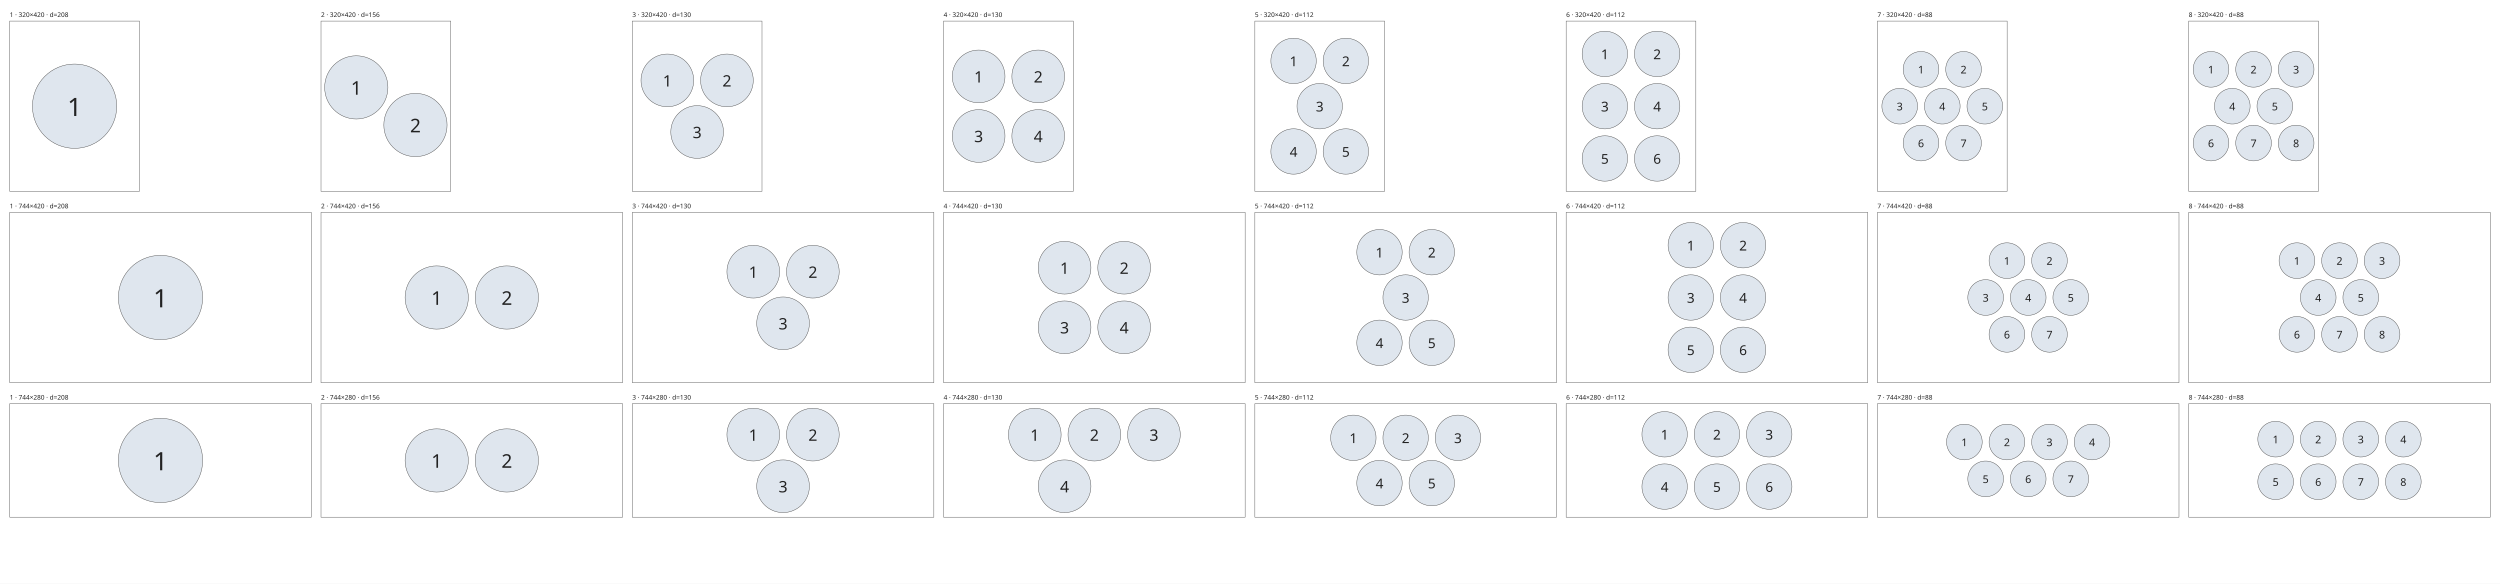
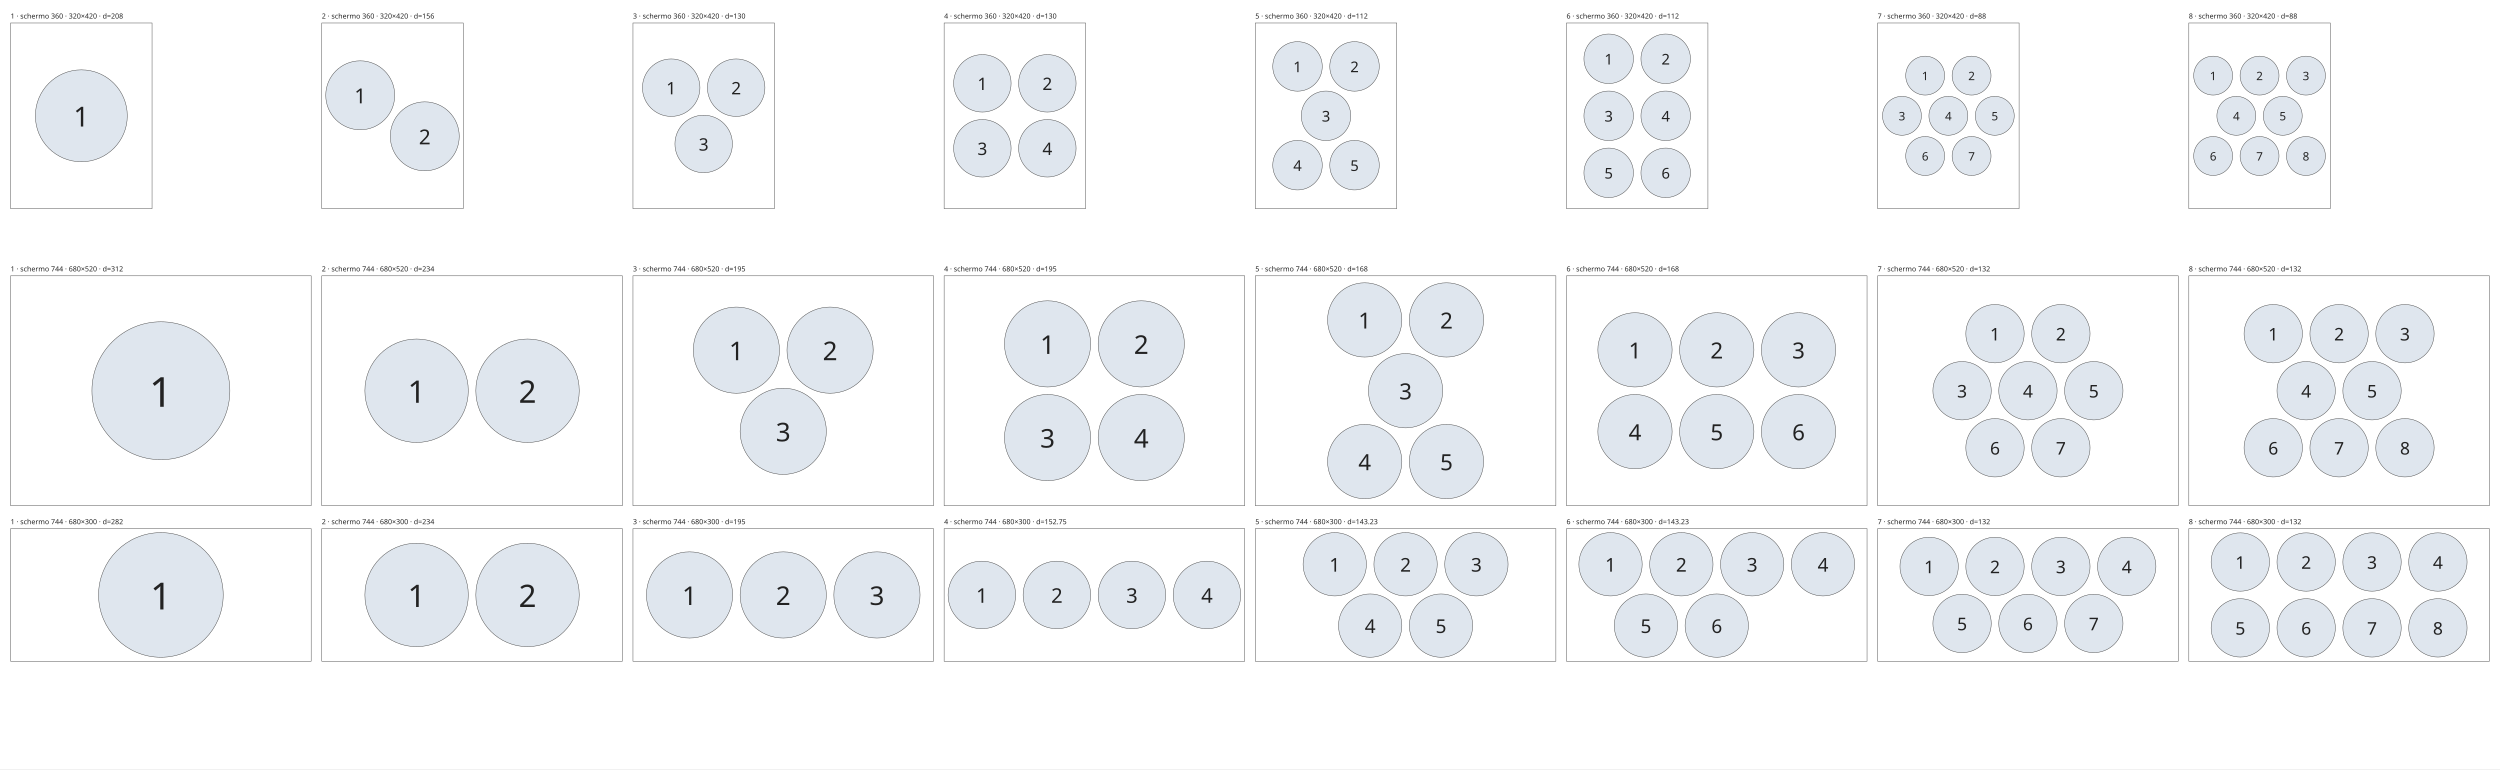
- <svg xmlns="http://www.w3.org/2000/svg" viewBox="0 0 6168 1440" font-family="sans-serif">
+ <svg xmlns="http://www.w3.org/2000/svg" viewBox="0 0 5656 1740" font-family="sans-serif">
  <rect width="100%" height="100%" fill="#ffffff" />
-   <text x="24" y="42" font-size="16" fill="#222222">1 · 320×420 · d=208</text>
+   <text x="24" y="42" font-size="16" fill="#222222">1 · schermo 360 · 320×420 · d=208</text>
  <rect x="24" y="52" width="320" height="420" fill="none" stroke="#444444" stroke-width="1" />
  <circle cx="184" cy="262" r="104" fill="#dfe6ee" stroke="#444444" stroke-width="1" />
  <text x="184" y="262" font-size="62.4" text-anchor="middle" dominant-baseline="central" fill="#222222">1</text>
-   <text x="792" y="42" font-size="16" fill="#222222">2 · 320×420 · d=156</text>
-   <rect x="792" y="52" width="320" height="420" fill="none" stroke="#444444" stroke-width="1" />
-   <circle cx="879" cy="215.6" r="78" fill="#dfe6ee" stroke="#444444" stroke-width="1" />
-   <text x="879" y="215.6" font-size="46.8" text-anchor="middle" dominant-baseline="central" fill="#222222">1</text>
-   <circle cx="1025" cy="308.4" r="78" fill="#dfe6ee" stroke="#444444" stroke-width="1" />
-   <text x="1025" y="308.4" font-size="46.8" text-anchor="middle" dominant-baseline="central" fill="#222222">2</text>
-   <text x="1560" y="42" font-size="16" fill="#222222">3 · 320×420 · d=130</text>
-   <rect x="1560" y="52" width="320" height="420" fill="none" stroke="#444444" stroke-width="1" />
-   <circle cx="1646.5" cy="198.35" r="65" fill="#dfe6ee" stroke="#444444" stroke-width="1" />
-   <text x="1646.5" y="198.35" font-size="39" text-anchor="middle" dominant-baseline="central" fill="#222222">1</text>
-   <circle cx="1793.5" cy="198.35" r="65" fill="#dfe6ee" stroke="#444444" stroke-width="1" />
-   <text x="1793.5" y="198.35" font-size="39" text-anchor="middle" dominant-baseline="central" fill="#222222">2</text>
-   <circle cx="1720" cy="325.65" r="65" fill="#dfe6ee" stroke="#444444" stroke-width="1" />
-   <text x="1720" y="325.65" font-size="39" text-anchor="middle" dominant-baseline="central" fill="#222222">3</text>
-   <text x="2328" y="42" font-size="16" fill="#222222">4 · 320×420 · d=130</text>
-   <rect x="2328" y="52" width="320" height="420" fill="none" stroke="#444444" stroke-width="1" />
-   <circle cx="2414.5" cy="188.5" r="65" fill="#dfe6ee" stroke="#444444" stroke-width="1" />
-   <text x="2414.5" y="188.5" font-size="39" text-anchor="middle" dominant-baseline="central" fill="#222222">1</text>
-   <circle cx="2561.5" cy="188.5" r="65" fill="#dfe6ee" stroke="#444444" stroke-width="1" />
-   <text x="2561.5" y="188.5" font-size="39" text-anchor="middle" dominant-baseline="central" fill="#222222">2</text>
-   <circle cx="2414.5" cy="335.5" r="65" fill="#dfe6ee" stroke="#444444" stroke-width="1" />
-   <text x="2414.5" y="335.5" font-size="39" text-anchor="middle" dominant-baseline="central" fill="#222222">3</text>
-   <circle cx="2561.5" cy="335.5" r="65" fill="#dfe6ee" stroke="#444444" stroke-width="1" />
-   <text x="2561.5" y="335.5" font-size="39" text-anchor="middle" dominant-baseline="central" fill="#222222">4</text>
-   <text x="3096" y="42" font-size="16" fill="#222222">5 · 320×420 · d=112</text>
-   <rect x="3096" y="52" width="320" height="420" fill="none" stroke="#444444" stroke-width="1" />
-   <circle cx="3191.5" cy="150.28" r="56" fill="#dfe6ee" stroke="#444444" stroke-width="1" />
-   <text x="3191.5" y="150.28" font-size="33.6" text-anchor="middle" dominant-baseline="central" fill="#222222">1</text>
-   <circle cx="3320.5" cy="150.28" r="56" fill="#dfe6ee" stroke="#444444" stroke-width="1" />
-   <text x="3320.5" y="150.28" font-size="33.6" text-anchor="middle" dominant-baseline="central" fill="#222222">2</text>
-   <circle cx="3256" cy="262" r="56" fill="#dfe6ee" stroke="#444444" stroke-width="1" />
-   <text x="3256" y="262" font-size="33.6" text-anchor="middle" dominant-baseline="central" fill="#222222">3</text>
-   <circle cx="3191.5" cy="373.72" r="56" fill="#dfe6ee" stroke="#444444" stroke-width="1" />
-   <text x="3191.5" y="373.72" font-size="33.6" text-anchor="middle" dominant-baseline="central" fill="#222222">4</text>
-   <circle cx="3320.5" cy="373.72" r="56" fill="#dfe6ee" stroke="#444444" stroke-width="1" />
-   <text x="3320.5" y="373.72" font-size="33.6" text-anchor="middle" dominant-baseline="central" fill="#222222">5</text>
-   <text x="3864" y="42" font-size="16" fill="#222222">6 · 320×420 · d=112</text>
-   <rect x="3864" y="52" width="320" height="420" fill="none" stroke="#444444" stroke-width="1" />
-   <circle cx="3959.5" cy="133" r="56" fill="#dfe6ee" stroke="#444444" stroke-width="1" />
-   <text x="3959.5" y="133" font-size="33.6" text-anchor="middle" dominant-baseline="central" fill="#222222">1</text>
-   <circle cx="4088.5" cy="133" r="56" fill="#dfe6ee" stroke="#444444" stroke-width="1" />
-   <text x="4088.5" y="133" font-size="33.6" text-anchor="middle" dominant-baseline="central" fill="#222222">2</text>
-   <circle cx="3959.5" cy="262" r="56" fill="#dfe6ee" stroke="#444444" stroke-width="1" />
-   <text x="3959.5" y="262" font-size="33.6" text-anchor="middle" dominant-baseline="central" fill="#222222">3</text>
-   <circle cx="4088.5" cy="262" r="56" fill="#dfe6ee" stroke="#444444" stroke-width="1" />
-   <text x="4088.5" y="262" font-size="33.6" text-anchor="middle" dominant-baseline="central" fill="#222222">4</text>
-   <circle cx="3959.5" cy="391" r="56" fill="#dfe6ee" stroke="#444444" stroke-width="1" />
-   <text x="3959.5" y="391" font-size="33.6" text-anchor="middle" dominant-baseline="central" fill="#222222">5</text>
-   <circle cx="4088.5" cy="391" r="56" fill="#dfe6ee" stroke="#444444" stroke-width="1" />
-   <text x="4088.5" y="391" font-size="33.6" text-anchor="middle" dominant-baseline="central" fill="#222222">6</text>
-   <text x="4632" y="42" font-size="16" fill="#222222">7 · 320×420 · d=88</text>
-   <rect x="4632" y="52" width="320" height="420" fill="none" stroke="#444444" stroke-width="1" />
-   <circle cx="4739.5" cy="171.07" r="44" fill="#dfe6ee" stroke="#444444" stroke-width="1" />
-   <text x="4739.5" y="171.07" font-size="26.4" text-anchor="middle" dominant-baseline="central" fill="#222222">1</text>
-   <circle cx="4844.5" cy="171.07" r="44" fill="#dfe6ee" stroke="#444444" stroke-width="1" />
-   <text x="4844.5" y="171.07" font-size="26.4" text-anchor="middle" dominant-baseline="central" fill="#222222">2</text>
-   <circle cx="4687" cy="262" r="44" fill="#dfe6ee" stroke="#444444" stroke-width="1" />
-   <text x="4687" y="262" font-size="26.4" text-anchor="middle" dominant-baseline="central" fill="#222222">3</text>
-   <circle cx="4792" cy="262" r="44" fill="#dfe6ee" stroke="#444444" stroke-width="1" />
-   <text x="4792" y="262" font-size="26.4" text-anchor="middle" dominant-baseline="central" fill="#222222">4</text>
-   <circle cx="4897" cy="262" r="44" fill="#dfe6ee" stroke="#444444" stroke-width="1" />
-   <text x="4897" y="262" font-size="26.4" text-anchor="middle" dominant-baseline="central" fill="#222222">5</text>
-   <circle cx="4739.5" cy="352.93" r="44" fill="#dfe6ee" stroke="#444444" stroke-width="1" />
-   <text x="4739.5" y="352.93" font-size="26.4" text-anchor="middle" dominant-baseline="central" fill="#222222">6</text>
-   <circle cx="4844.5" cy="352.93" r="44" fill="#dfe6ee" stroke="#444444" stroke-width="1" />
-   <text x="4844.5" y="352.93" font-size="26.4" text-anchor="middle" dominant-baseline="central" fill="#222222">7</text>
-   <text x="5400" y="42" font-size="16" fill="#222222">8 · 320×420 · d=88</text>
-   <rect x="5400" y="52" width="320" height="420" fill="none" stroke="#444444" stroke-width="1" />
-   <circle cx="5455" cy="171.07" r="44" fill="#dfe6ee" stroke="#444444" stroke-width="1" />
-   <text x="5455" y="171.07" font-size="26.4" text-anchor="middle" dominant-baseline="central" fill="#222222">1</text>
-   <circle cx="5560" cy="171.07" r="44" fill="#dfe6ee" stroke="#444444" stroke-width="1" />
-   <text x="5560" y="171.07" font-size="26.4" text-anchor="middle" dominant-baseline="central" fill="#222222">2</text>
-   <circle cx="5665" cy="171.07" r="44" fill="#dfe6ee" stroke="#444444" stroke-width="1" />
-   <text x="5665" y="171.07" font-size="26.4" text-anchor="middle" dominant-baseline="central" fill="#222222">3</text>
-   <circle cx="5507.5" cy="262" r="44" fill="#dfe6ee" stroke="#444444" stroke-width="1" />
-   <text x="5507.5" y="262" font-size="26.4" text-anchor="middle" dominant-baseline="central" fill="#222222">4</text>
-   <circle cx="5612.5" cy="262" r="44" fill="#dfe6ee" stroke="#444444" stroke-width="1" />
-   <text x="5612.5" y="262" font-size="26.4" text-anchor="middle" dominant-baseline="central" fill="#222222">5</text>
-   <circle cx="5455" cy="352.93" r="44" fill="#dfe6ee" stroke="#444444" stroke-width="1" />
-   <text x="5455" y="352.93" font-size="26.4" text-anchor="middle" dominant-baseline="central" fill="#222222">6</text>
-   <circle cx="5560" cy="352.93" r="44" fill="#dfe6ee" stroke="#444444" stroke-width="1" />
-   <text x="5560" y="352.93" font-size="26.4" text-anchor="middle" dominant-baseline="central" fill="#222222">7</text>
-   <circle cx="5665" cy="352.93" r="44" fill="#dfe6ee" stroke="#444444" stroke-width="1" />
-   <text x="5665" y="352.93" font-size="26.4" text-anchor="middle" dominant-baseline="central" fill="#222222">8</text>
-   <text x="24" y="514" font-size="16" fill="#222222">1 · 744×420 · d=208</text>
-   <rect x="24" y="524" width="744" height="420" fill="none" stroke="#444444" stroke-width="1" />
-   <circle cx="396" cy="734" r="104" fill="#dfe6ee" stroke="#444444" stroke-width="1" />
-   <text x="396" y="734" font-size="62.4" text-anchor="middle" dominant-baseline="central" fill="#222222">1</text>
-   <text x="792" y="514" font-size="16" fill="#222222">2 · 744×420 · d=156</text>
-   <rect x="792" y="524" width="744" height="420" fill="none" stroke="#444444" stroke-width="1" />
-   <circle cx="1077.5" cy="734" r="78" fill="#dfe6ee" stroke="#444444" stroke-width="1" />
-   <text x="1077.5" y="734" font-size="46.8" text-anchor="middle" dominant-baseline="central" fill="#222222">1</text>
-   <circle cx="1250.5" cy="734" r="78" fill="#dfe6ee" stroke="#444444" stroke-width="1" />
-   <text x="1250.5" y="734" font-size="46.8" text-anchor="middle" dominant-baseline="central" fill="#222222">2</text>
-   <text x="1560" y="514" font-size="16" fill="#222222">3 · 744×420 · d=130</text>
-   <rect x="1560" y="524" width="744" height="420" fill="none" stroke="#444444" stroke-width="1" />
-   <circle cx="1858.5" cy="670.35" r="65" fill="#dfe6ee" stroke="#444444" stroke-width="1" />
-   <text x="1858.5" y="670.35" font-size="39" text-anchor="middle" dominant-baseline="central" fill="#222222">1</text>
-   <circle cx="2005.5" cy="670.35" r="65" fill="#dfe6ee" stroke="#444444" stroke-width="1" />
-   <text x="2005.5" y="670.35" font-size="39" text-anchor="middle" dominant-baseline="central" fill="#222222">2</text>
-   <circle cx="1932" cy="797.65" r="65" fill="#dfe6ee" stroke="#444444" stroke-width="1" />
-   <text x="1932" y="797.65" font-size="39" text-anchor="middle" dominant-baseline="central" fill="#222222">3</text>
-   <text x="2328" y="514" font-size="16" fill="#222222">4 · 744×420 · d=130</text>
-   <rect x="2328" y="524" width="744" height="420" fill="none" stroke="#444444" stroke-width="1" />
-   <circle cx="2626.5" cy="660.5" r="65" fill="#dfe6ee" stroke="#444444" stroke-width="1" />
-   <text x="2626.5" y="660.5" font-size="39" text-anchor="middle" dominant-baseline="central" fill="#222222">1</text>
-   <circle cx="2773.5" cy="660.5" r="65" fill="#dfe6ee" stroke="#444444" stroke-width="1" />
-   <text x="2773.5" y="660.5" font-size="39" text-anchor="middle" dominant-baseline="central" fill="#222222">2</text>
-   <circle cx="2626.5" cy="807.5" r="65" fill="#dfe6ee" stroke="#444444" stroke-width="1" />
-   <text x="2626.5" y="807.5" font-size="39" text-anchor="middle" dominant-baseline="central" fill="#222222">3</text>
-   <circle cx="2773.5" cy="807.5" r="65" fill="#dfe6ee" stroke="#444444" stroke-width="1" />
-   <text x="2773.5" y="807.5" font-size="39" text-anchor="middle" dominant-baseline="central" fill="#222222">4</text>
-   <text x="3096" y="514" font-size="16" fill="#222222">5 · 744×420 · d=112</text>
-   <rect x="3096" y="524" width="744" height="420" fill="none" stroke="#444444" stroke-width="1" />
-   <circle cx="3403.5" cy="622.28" r="56" fill="#dfe6ee" stroke="#444444" stroke-width="1" />
-   <text x="3403.5" y="622.28" font-size="33.6" text-anchor="middle" dominant-baseline="central" fill="#222222">1</text>
-   <circle cx="3532.5" cy="622.28" r="56" fill="#dfe6ee" stroke="#444444" stroke-width="1" />
-   <text x="3532.5" y="622.28" font-size="33.6" text-anchor="middle" dominant-baseline="central" fill="#222222">2</text>
-   <circle cx="3468" cy="734" r="56" fill="#dfe6ee" stroke="#444444" stroke-width="1" />
-   <text x="3468" y="734" font-size="33.6" text-anchor="middle" dominant-baseline="central" fill="#222222">3</text>
-   <circle cx="3403.5" cy="845.72" r="56" fill="#dfe6ee" stroke="#444444" stroke-width="1" />
-   <text x="3403.5" y="845.72" font-size="33.6" text-anchor="middle" dominant-baseline="central" fill="#222222">4</text>
-   <circle cx="3532.5" cy="845.72" r="56" fill="#dfe6ee" stroke="#444444" stroke-width="1" />
-   <text x="3532.5" y="845.72" font-size="33.6" text-anchor="middle" dominant-baseline="central" fill="#222222">5</text>
-   <text x="3864" y="514" font-size="16" fill="#222222">6 · 744×420 · d=112</text>
-   <rect x="3864" y="524" width="744" height="420" fill="none" stroke="#444444" stroke-width="1" />
-   <circle cx="4171.5" cy="605" r="56" fill="#dfe6ee" stroke="#444444" stroke-width="1" />
-   <text x="4171.5" y="605" font-size="33.6" text-anchor="middle" dominant-baseline="central" fill="#222222">1</text>
-   <circle cx="4300.5" cy="605" r="56" fill="#dfe6ee" stroke="#444444" stroke-width="1" />
-   <text x="4300.5" y="605" font-size="33.6" text-anchor="middle" dominant-baseline="central" fill="#222222">2</text>
-   <circle cx="4171.5" cy="734" r="56" fill="#dfe6ee" stroke="#444444" stroke-width="1" />
-   <text x="4171.5" y="734" font-size="33.6" text-anchor="middle" dominant-baseline="central" fill="#222222">3</text>
-   <circle cx="4300.5" cy="734" r="56" fill="#dfe6ee" stroke="#444444" stroke-width="1" />
-   <text x="4300.5" y="734" font-size="33.6" text-anchor="middle" dominant-baseline="central" fill="#222222">4</text>
-   <circle cx="4171.5" cy="863" r="56" fill="#dfe6ee" stroke="#444444" stroke-width="1" />
-   <text x="4171.5" y="863" font-size="33.6" text-anchor="middle" dominant-baseline="central" fill="#222222">5</text>
-   <circle cx="4300.5" cy="863" r="56" fill="#dfe6ee" stroke="#444444" stroke-width="1" />
-   <text x="4300.5" y="863" font-size="33.6" text-anchor="middle" dominant-baseline="central" fill="#222222">6</text>
-   <text x="4632" y="514" font-size="16" fill="#222222">7 · 744×420 · d=88</text>
-   <rect x="4632" y="524" width="744" height="420" fill="none" stroke="#444444" stroke-width="1" />
-   <circle cx="4951.5" cy="643.07" r="44" fill="#dfe6ee" stroke="#444444" stroke-width="1" />
-   <text x="4951.5" y="643.07" font-size="26.4" text-anchor="middle" dominant-baseline="central" fill="#222222">1</text>
-   <circle cx="5056.5" cy="643.07" r="44" fill="#dfe6ee" stroke="#444444" stroke-width="1" />
-   <text x="5056.5" y="643.07" font-size="26.4" text-anchor="middle" dominant-baseline="central" fill="#222222">2</text>
-   <circle cx="4899" cy="734" r="44" fill="#dfe6ee" stroke="#444444" stroke-width="1" />
-   <text x="4899" y="734" font-size="26.4" text-anchor="middle" dominant-baseline="central" fill="#222222">3</text>
-   <circle cx="5004" cy="734" r="44" fill="#dfe6ee" stroke="#444444" stroke-width="1" />
-   <text x="5004" y="734" font-size="26.4" text-anchor="middle" dominant-baseline="central" fill="#222222">4</text>
-   <circle cx="5109" cy="734" r="44" fill="#dfe6ee" stroke="#444444" stroke-width="1" />
-   <text x="5109" y="734" font-size="26.4" text-anchor="middle" dominant-baseline="central" fill="#222222">5</text>
-   <circle cx="4951.5" cy="824.93" r="44" fill="#dfe6ee" stroke="#444444" stroke-width="1" />
-   <text x="4951.5" y="824.93" font-size="26.4" text-anchor="middle" dominant-baseline="central" fill="#222222">6</text>
-   <circle cx="5056.5" cy="824.93" r="44" fill="#dfe6ee" stroke="#444444" stroke-width="1" />
-   <text x="5056.5" y="824.93" font-size="26.4" text-anchor="middle" dominant-baseline="central" fill="#222222">7</text>
-   <text x="5400" y="514" font-size="16" fill="#222222">8 · 744×420 · d=88</text>
-   <rect x="5400" y="524" width="744" height="420" fill="none" stroke="#444444" stroke-width="1" />
-   <circle cx="5667" cy="643.07" r="44" fill="#dfe6ee" stroke="#444444" stroke-width="1" />
-   <text x="5667" y="643.07" font-size="26.4" text-anchor="middle" dominant-baseline="central" fill="#222222">1</text>
-   <circle cx="5772" cy="643.07" r="44" fill="#dfe6ee" stroke="#444444" stroke-width="1" />
-   <text x="5772" y="643.07" font-size="26.4" text-anchor="middle" dominant-baseline="central" fill="#222222">2</text>
-   <circle cx="5877" cy="643.07" r="44" fill="#dfe6ee" stroke="#444444" stroke-width="1" />
-   <text x="5877" y="643.07" font-size="26.4" text-anchor="middle" dominant-baseline="central" fill="#222222">3</text>
-   <circle cx="5719.5" cy="734" r="44" fill="#dfe6ee" stroke="#444444" stroke-width="1" />
-   <text x="5719.5" y="734" font-size="26.4" text-anchor="middle" dominant-baseline="central" fill="#222222">4</text>
-   <circle cx="5824.5" cy="734" r="44" fill="#dfe6ee" stroke="#444444" stroke-width="1" />
-   <text x="5824.5" y="734" font-size="26.4" text-anchor="middle" dominant-baseline="central" fill="#222222">5</text>
-   <circle cx="5667" cy="824.93" r="44" fill="#dfe6ee" stroke="#444444" stroke-width="1" />
-   <text x="5667" y="824.93" font-size="26.4" text-anchor="middle" dominant-baseline="central" fill="#222222">6</text>
-   <circle cx="5772" cy="824.93" r="44" fill="#dfe6ee" stroke="#444444" stroke-width="1" />
-   <text x="5772" y="824.93" font-size="26.4" text-anchor="middle" dominant-baseline="central" fill="#222222">7</text>
-   <circle cx="5877" cy="824.93" r="44" fill="#dfe6ee" stroke="#444444" stroke-width="1" />
-   <text x="5877" y="824.93" font-size="26.4" text-anchor="middle" dominant-baseline="central" fill="#222222">8</text>
-   <text x="24" y="986" font-size="16" fill="#222222">1 · 744×280 · d=208</text>
-   <rect x="24" y="996" width="744" height="280" fill="none" stroke="#444444" stroke-width="1" />
-   <circle cx="396" cy="1136" r="104" fill="#dfe6ee" stroke="#444444" stroke-width="1" />
-   <text x="396" y="1136" font-size="62.4" text-anchor="middle" dominant-baseline="central" fill="#222222">1</text>
-   <text x="792" y="986" font-size="16" fill="#222222">2 · 744×280 · d=156</text>
-   <rect x="792" y="996" width="744" height="280" fill="none" stroke="#444444" stroke-width="1" />
-   <circle cx="1077.5" cy="1136" r="78" fill="#dfe6ee" stroke="#444444" stroke-width="1" />
-   <text x="1077.5" y="1136" font-size="46.8" text-anchor="middle" dominant-baseline="central" fill="#222222">1</text>
-   <circle cx="1250.5" cy="1136" r="78" fill="#dfe6ee" stroke="#444444" stroke-width="1" />
-   <text x="1250.5" y="1136" font-size="46.8" text-anchor="middle" dominant-baseline="central" fill="#222222">2</text>
-   <text x="1560" y="986" font-size="16" fill="#222222">3 · 744×280 · d=130</text>
-   <rect x="1560" y="996" width="744" height="280" fill="none" stroke="#444444" stroke-width="1" />
-   <circle cx="1858.5" cy="1072.35" r="65" fill="#dfe6ee" stroke="#444444" stroke-width="1" />
-   <text x="1858.5" y="1072.35" font-size="39" text-anchor="middle" dominant-baseline="central" fill="#222222">1</text>
-   <circle cx="2005.5" cy="1072.35" r="65" fill="#dfe6ee" stroke="#444444" stroke-width="1" />
-   <text x="2005.5" y="1072.35" font-size="39" text-anchor="middle" dominant-baseline="central" fill="#222222">2</text>
-   <circle cx="1932" cy="1199.65" r="65" fill="#dfe6ee" stroke="#444444" stroke-width="1" />
-   <text x="1932" y="1199.65" font-size="39" text-anchor="middle" dominant-baseline="central" fill="#222222">3</text>
-   <text x="2328" y="986" font-size="16" fill="#222222">4 · 744×280 · d=130</text>
-   <rect x="2328" y="996" width="744" height="280" fill="none" stroke="#444444" stroke-width="1" />
-   <circle cx="2553" cy="1072.35" r="65" fill="#dfe6ee" stroke="#444444" stroke-width="1" />
-   <text x="2553" y="1072.35" font-size="39" text-anchor="middle" dominant-baseline="central" fill="#222222">1</text>
-   <circle cx="2700" cy="1072.35" r="65" fill="#dfe6ee" stroke="#444444" stroke-width="1" />
-   <text x="2700" y="1072.35" font-size="39" text-anchor="middle" dominant-baseline="central" fill="#222222">2</text>
-   <circle cx="2847" cy="1072.35" r="65" fill="#dfe6ee" stroke="#444444" stroke-width="1" />
-   <text x="2847" y="1072.35" font-size="39" text-anchor="middle" dominant-baseline="central" fill="#222222">3</text>
-   <circle cx="2626.5" cy="1199.65" r="65" fill="#dfe6ee" stroke="#444444" stroke-width="1" />
-   <text x="2626.5" y="1199.65" font-size="39" text-anchor="middle" dominant-baseline="central" fill="#222222">4</text>
-   <text x="3096" y="986" font-size="16" fill="#222222">5 · 744×280 · d=112</text>
-   <rect x="3096" y="996" width="744" height="280" fill="none" stroke="#444444" stroke-width="1" />
-   <circle cx="3339" cy="1080.14" r="56" fill="#dfe6ee" stroke="#444444" stroke-width="1" />
-   <text x="3339" y="1080.14" font-size="33.6" text-anchor="middle" dominant-baseline="central" fill="#222222">1</text>
-   <circle cx="3468" cy="1080.14" r="56" fill="#dfe6ee" stroke="#444444" stroke-width="1" />
-   <text x="3468" y="1080.14" font-size="33.6" text-anchor="middle" dominant-baseline="central" fill="#222222">2</text>
-   <circle cx="3597" cy="1080.14" r="56" fill="#dfe6ee" stroke="#444444" stroke-width="1" />
-   <text x="3597" y="1080.14" font-size="33.6" text-anchor="middle" dominant-baseline="central" fill="#222222">3</text>
-   <circle cx="3403.5" cy="1191.86" r="56" fill="#dfe6ee" stroke="#444444" stroke-width="1" />
-   <text x="3403.5" y="1191.86" font-size="33.6" text-anchor="middle" dominant-baseline="central" fill="#222222">4</text>
-   <circle cx="3532.5" cy="1191.86" r="56" fill="#dfe6ee" stroke="#444444" stroke-width="1" />
-   <text x="3532.5" y="1191.86" font-size="33.6" text-anchor="middle" dominant-baseline="central" fill="#222222">5</text>
-   <text x="3864" y="986" font-size="16" fill="#222222">6 · 744×280 · d=112</text>
-   <rect x="3864" y="996" width="744" height="280" fill="none" stroke="#444444" stroke-width="1" />
-   <circle cx="4107" cy="1071.5" r="56" fill="#dfe6ee" stroke="#444444" stroke-width="1" />
-   <text x="4107" y="1071.5" font-size="33.6" text-anchor="middle" dominant-baseline="central" fill="#222222">1</text>
-   <circle cx="4236" cy="1071.5" r="56" fill="#dfe6ee" stroke="#444444" stroke-width="1" />
-   <text x="4236" y="1071.5" font-size="33.6" text-anchor="middle" dominant-baseline="central" fill="#222222">2</text>
-   <circle cx="4365" cy="1071.5" r="56" fill="#dfe6ee" stroke="#444444" stroke-width="1" />
-   <text x="4365" y="1071.5" font-size="33.6" text-anchor="middle" dominant-baseline="central" fill="#222222">3</text>
-   <circle cx="4107" cy="1200.5" r="56" fill="#dfe6ee" stroke="#444444" stroke-width="1" />
-   <text x="4107" y="1200.5" font-size="33.6" text-anchor="middle" dominant-baseline="central" fill="#222222">4</text>
-   <circle cx="4236" cy="1200.5" r="56" fill="#dfe6ee" stroke="#444444" stroke-width="1" />
-   <text x="4236" y="1200.5" font-size="33.6" text-anchor="middle" dominant-baseline="central" fill="#222222">5</text>
-   <circle cx="4365" cy="1200.5" r="56" fill="#dfe6ee" stroke="#444444" stroke-width="1" />
-   <text x="4365" y="1200.5" font-size="33.6" text-anchor="middle" dominant-baseline="central" fill="#222222">6</text>
-   <text x="4632" y="986" font-size="16" fill="#222222">7 · 744×280 · d=88</text>
-   <rect x="4632" y="996" width="744" height="280" fill="none" stroke="#444444" stroke-width="1" />
-   <circle cx="4846.5" cy="1090.53" r="44" fill="#dfe6ee" stroke="#444444" stroke-width="1" />
-   <text x="4846.5" y="1090.53" font-size="26.4" text-anchor="middle" dominant-baseline="central" fill="#222222">1</text>
-   <circle cx="4951.5" cy="1090.53" r="44" fill="#dfe6ee" stroke="#444444" stroke-width="1" />
-   <text x="4951.5" y="1090.53" font-size="26.4" text-anchor="middle" dominant-baseline="central" fill="#222222">2</text>
-   <circle cx="5056.5" cy="1090.53" r="44" fill="#dfe6ee" stroke="#444444" stroke-width="1" />
-   <text x="5056.5" y="1090.53" font-size="26.4" text-anchor="middle" dominant-baseline="central" fill="#222222">3</text>
-   <circle cx="5161.5" cy="1090.53" r="44" fill="#dfe6ee" stroke="#444444" stroke-width="1" />
-   <text x="5161.5" y="1090.53" font-size="26.4" text-anchor="middle" dominant-baseline="central" fill="#222222">4</text>
-   <circle cx="4899" cy="1181.47" r="44" fill="#dfe6ee" stroke="#444444" stroke-width="1" />
-   <text x="4899" y="1181.47" font-size="26.4" text-anchor="middle" dominant-baseline="central" fill="#222222">5</text>
-   <circle cx="5004" cy="1181.47" r="44" fill="#dfe6ee" stroke="#444444" stroke-width="1" />
-   <text x="5004" y="1181.47" font-size="26.4" text-anchor="middle" dominant-baseline="central" fill="#222222">6</text>
-   <circle cx="5109" cy="1181.47" r="44" fill="#dfe6ee" stroke="#444444" stroke-width="1" />
-   <text x="5109" y="1181.47" font-size="26.4" text-anchor="middle" dominant-baseline="central" fill="#222222">7</text>
-   <text x="5400" y="986" font-size="16" fill="#222222">8 · 744×280 · d=88</text>
-   <rect x="5400" y="996" width="744" height="280" fill="none" stroke="#444444" stroke-width="1" />
-   <circle cx="5614.5" cy="1083.5" r="44" fill="#dfe6ee" stroke="#444444" stroke-width="1" />
-   <text x="5614.5" y="1083.5" font-size="26.4" text-anchor="middle" dominant-baseline="central" fill="#222222">1</text>
-   <circle cx="5719.5" cy="1083.5" r="44" fill="#dfe6ee" stroke="#444444" stroke-width="1" />
-   <text x="5719.5" y="1083.5" font-size="26.4" text-anchor="middle" dominant-baseline="central" fill="#222222">2</text>
-   <circle cx="5824.5" cy="1083.5" r="44" fill="#dfe6ee" stroke="#444444" stroke-width="1" />
-   <text x="5824.5" y="1083.5" font-size="26.4" text-anchor="middle" dominant-baseline="central" fill="#222222">3</text>
-   <circle cx="5929.5" cy="1083.5" r="44" fill="#dfe6ee" stroke="#444444" stroke-width="1" />
-   <text x="5929.5" y="1083.5" font-size="26.4" text-anchor="middle" dominant-baseline="central" fill="#222222">4</text>
-   <circle cx="5614.5" cy="1188.5" r="44" fill="#dfe6ee" stroke="#444444" stroke-width="1" />
-   <text x="5614.5" y="1188.5" font-size="26.4" text-anchor="middle" dominant-baseline="central" fill="#222222">5</text>
-   <circle cx="5719.5" cy="1188.5" r="44" fill="#dfe6ee" stroke="#444444" stroke-width="1" />
-   <text x="5719.5" y="1188.5" font-size="26.4" text-anchor="middle" dominant-baseline="central" fill="#222222">6</text>
-   <circle cx="5824.5" cy="1188.5" r="44" fill="#dfe6ee" stroke="#444444" stroke-width="1" />
-   <text x="5824.5" y="1188.5" font-size="26.4" text-anchor="middle" dominant-baseline="central" fill="#222222">7</text>
-   <circle cx="5929.5" cy="1188.5" r="44" fill="#dfe6ee" stroke="#444444" stroke-width="1" />
-   <text x="5929.5" y="1188.5" font-size="26.4" text-anchor="middle" dominant-baseline="central" fill="#222222">8</text>
+   <text x="728" y="42" font-size="16" fill="#222222">2 · schermo 360 · 320×420 · d=156</text>
+   <rect x="728" y="52" width="320" height="420" fill="none" stroke="#444444" stroke-width="1" />
+   <circle cx="815" cy="215.6" r="78" fill="#dfe6ee" stroke="#444444" stroke-width="1" />
+   <text x="815" y="215.6" font-size="46.8" text-anchor="middle" dominant-baseline="central" fill="#222222">1</text>
+   <circle cx="961" cy="308.4" r="78" fill="#dfe6ee" stroke="#444444" stroke-width="1" />
+   <text x="961" y="308.4" font-size="46.8" text-anchor="middle" dominant-baseline="central" fill="#222222">2</text>
+   <text x="1432" y="42" font-size="16" fill="#222222">3 · schermo 360 · 320×420 · d=130</text>
+   <rect x="1432" y="52" width="320" height="420" fill="none" stroke="#444444" stroke-width="1" />
+   <circle cx="1518.5" cy="198.35" r="65" fill="#dfe6ee" stroke="#444444" stroke-width="1" />
+   <text x="1518.5" y="198.35" font-size="39" text-anchor="middle" dominant-baseline="central" fill="#222222">1</text>
+   <circle cx="1665.5" cy="198.35" r="65" fill="#dfe6ee" stroke="#444444" stroke-width="1" />
+   <text x="1665.5" y="198.35" font-size="39" text-anchor="middle" dominant-baseline="central" fill="#222222">2</text>
+   <circle cx="1592" cy="325.65" r="65" fill="#dfe6ee" stroke="#444444" stroke-width="1" />
+   <text x="1592" y="325.65" font-size="39" text-anchor="middle" dominant-baseline="central" fill="#222222">3</text>
+   <text x="2136" y="42" font-size="16" fill="#222222">4 · schermo 360 · 320×420 · d=130</text>
+   <rect x="2136" y="52" width="320" height="420" fill="none" stroke="#444444" stroke-width="1" />
+   <circle cx="2222.5" cy="188.5" r="65" fill="#dfe6ee" stroke="#444444" stroke-width="1" />
+   <text x="2222.5" y="188.5" font-size="39" text-anchor="middle" dominant-baseline="central" fill="#222222">1</text>
+   <circle cx="2369.5" cy="188.5" r="65" fill="#dfe6ee" stroke="#444444" stroke-width="1" />
+   <text x="2369.5" y="188.5" font-size="39" text-anchor="middle" dominant-baseline="central" fill="#222222">2</text>
+   <circle cx="2222.5" cy="335.5" r="65" fill="#dfe6ee" stroke="#444444" stroke-width="1" />
+   <text x="2222.5" y="335.5" font-size="39" text-anchor="middle" dominant-baseline="central" fill="#222222">3</text>
+   <circle cx="2369.5" cy="335.5" r="65" fill="#dfe6ee" stroke="#444444" stroke-width="1" />
+   <text x="2369.5" y="335.5" font-size="39" text-anchor="middle" dominant-baseline="central" fill="#222222">4</text>
+   <text x="2840" y="42" font-size="16" fill="#222222">5 · schermo 360 · 320×420 · d=112</text>
+   <rect x="2840" y="52" width="320" height="420" fill="none" stroke="#444444" stroke-width="1" />
+   <circle cx="2935.5" cy="150.28" r="56" fill="#dfe6ee" stroke="#444444" stroke-width="1" />
+   <text x="2935.5" y="150.28" font-size="33.6" text-anchor="middle" dominant-baseline="central" fill="#222222">1</text>
+   <circle cx="3064.5" cy="150.28" r="56" fill="#dfe6ee" stroke="#444444" stroke-width="1" />
+   <text x="3064.5" y="150.28" font-size="33.6" text-anchor="middle" dominant-baseline="central" fill="#222222">2</text>
+   <circle cx="3000" cy="262" r="56" fill="#dfe6ee" stroke="#444444" stroke-width="1" />
+   <text x="3000" y="262" font-size="33.6" text-anchor="middle" dominant-baseline="central" fill="#222222">3</text>
+   <circle cx="2935.5" cy="373.72" r="56" fill="#dfe6ee" stroke="#444444" stroke-width="1" />
+   <text x="2935.5" y="373.72" font-size="33.6" text-anchor="middle" dominant-baseline="central" fill="#222222">4</text>
+   <circle cx="3064.5" cy="373.72" r="56" fill="#dfe6ee" stroke="#444444" stroke-width="1" />
+   <text x="3064.5" y="373.72" font-size="33.6" text-anchor="middle" dominant-baseline="central" fill="#222222">5</text>
+   <text x="3544" y="42" font-size="16" fill="#222222">6 · schermo 360 · 320×420 · d=112</text>
+   <rect x="3544" y="52" width="320" height="420" fill="none" stroke="#444444" stroke-width="1" />
+   <circle cx="3639.5" cy="133" r="56" fill="#dfe6ee" stroke="#444444" stroke-width="1" />
+   <text x="3639.5" y="133" font-size="33.6" text-anchor="middle" dominant-baseline="central" fill="#222222">1</text>
+   <circle cx="3768.5" cy="133" r="56" fill="#dfe6ee" stroke="#444444" stroke-width="1" />
+   <text x="3768.5" y="133" font-size="33.6" text-anchor="middle" dominant-baseline="central" fill="#222222">2</text>
+   <circle cx="3639.5" cy="262" r="56" fill="#dfe6ee" stroke="#444444" stroke-width="1" />
+   <text x="3639.5" y="262" font-size="33.6" text-anchor="middle" dominant-baseline="central" fill="#222222">3</text>
+   <circle cx="3768.5" cy="262" r="56" fill="#dfe6ee" stroke="#444444" stroke-width="1" />
+   <text x="3768.5" y="262" font-size="33.6" text-anchor="middle" dominant-baseline="central" fill="#222222">4</text>
+   <circle cx="3639.5" cy="391" r="56" fill="#dfe6ee" stroke="#444444" stroke-width="1" />
+   <text x="3639.5" y="391" font-size="33.6" text-anchor="middle" dominant-baseline="central" fill="#222222">5</text>
+   <circle cx="3768.5" cy="391" r="56" fill="#dfe6ee" stroke="#444444" stroke-width="1" />
+   <text x="3768.5" y="391" font-size="33.6" text-anchor="middle" dominant-baseline="central" fill="#222222">6</text>
+   <text x="4248" y="42" font-size="16" fill="#222222">7 · schermo 360 · 320×420 · d=88</text>
+   <rect x="4248" y="52" width="320" height="420" fill="none" stroke="#444444" stroke-width="1" />
+   <circle cx="4355.5" cy="171.07" r="44" fill="#dfe6ee" stroke="#444444" stroke-width="1" />
+   <text x="4355.5" y="171.07" font-size="26.4" text-anchor="middle" dominant-baseline="central" fill="#222222">1</text>
+   <circle cx="4460.5" cy="171.07" r="44" fill="#dfe6ee" stroke="#444444" stroke-width="1" />
+   <text x="4460.5" y="171.07" font-size="26.4" text-anchor="middle" dominant-baseline="central" fill="#222222">2</text>
+   <circle cx="4303" cy="262" r="44" fill="#dfe6ee" stroke="#444444" stroke-width="1" />
+   <text x="4303" y="262" font-size="26.4" text-anchor="middle" dominant-baseline="central" fill="#222222">3</text>
+   <circle cx="4408" cy="262" r="44" fill="#dfe6ee" stroke="#444444" stroke-width="1" />
+   <text x="4408" y="262" font-size="26.4" text-anchor="middle" dominant-baseline="central" fill="#222222">4</text>
+   <circle cx="4513" cy="262" r="44" fill="#dfe6ee" stroke="#444444" stroke-width="1" />
+   <text x="4513" y="262" font-size="26.4" text-anchor="middle" dominant-baseline="central" fill="#222222">5</text>
+   <circle cx="4355.5" cy="352.93" r="44" fill="#dfe6ee" stroke="#444444" stroke-width="1" />
+   <text x="4355.5" y="352.93" font-size="26.4" text-anchor="middle" dominant-baseline="central" fill="#222222">6</text>
+   <circle cx="4460.5" cy="352.93" r="44" fill="#dfe6ee" stroke="#444444" stroke-width="1" />
+   <text x="4460.5" y="352.93" font-size="26.4" text-anchor="middle" dominant-baseline="central" fill="#222222">7</text>
+   <text x="4952" y="42" font-size="16" fill="#222222">8 · schermo 360 · 320×420 · d=88</text>
+   <rect x="4952" y="52" width="320" height="420" fill="none" stroke="#444444" stroke-width="1" />
+   <circle cx="5007" cy="171.07" r="44" fill="#dfe6ee" stroke="#444444" stroke-width="1" />
+   <text x="5007" y="171.07" font-size="26.4" text-anchor="middle" dominant-baseline="central" fill="#222222">1</text>
+   <circle cx="5112" cy="171.07" r="44" fill="#dfe6ee" stroke="#444444" stroke-width="1" />
+   <text x="5112" y="171.07" font-size="26.4" text-anchor="middle" dominant-baseline="central" fill="#222222">2</text>
+   <circle cx="5217" cy="171.07" r="44" fill="#dfe6ee" stroke="#444444" stroke-width="1" />
+   <text x="5217" y="171.07" font-size="26.4" text-anchor="middle" dominant-baseline="central" fill="#222222">3</text>
+   <circle cx="5059.5" cy="262" r="44" fill="#dfe6ee" stroke="#444444" stroke-width="1" />
+   <text x="5059.5" y="262" font-size="26.4" text-anchor="middle" dominant-baseline="central" fill="#222222">4</text>
+   <circle cx="5164.5" cy="262" r="44" fill="#dfe6ee" stroke="#444444" stroke-width="1" />
+   <text x="5164.5" y="262" font-size="26.4" text-anchor="middle" dominant-baseline="central" fill="#222222">5</text>
+   <circle cx="5007" cy="352.93" r="44" fill="#dfe6ee" stroke="#444444" stroke-width="1" />
+   <text x="5007" y="352.93" font-size="26.4" text-anchor="middle" dominant-baseline="central" fill="#222222">6</text>
+   <circle cx="5112" cy="352.93" r="44" fill="#dfe6ee" stroke="#444444" stroke-width="1" />
+   <text x="5112" y="352.93" font-size="26.4" text-anchor="middle" dominant-baseline="central" fill="#222222">7</text>
+   <circle cx="5217" cy="352.93" r="44" fill="#dfe6ee" stroke="#444444" stroke-width="1" />
+   <text x="5217" y="352.93" font-size="26.4" text-anchor="middle" dominant-baseline="central" fill="#222222">8</text>
+   <text x="24" y="614" font-size="16" fill="#222222">1 · schermo 744 · 680×520 · d=312</text>
+   <rect x="24" y="624" width="680" height="520" fill="none" stroke="#444444" stroke-width="1" />
+   <circle cx="364" cy="884" r="156" fill="#dfe6ee" stroke="#444444" stroke-width="1" />
+   <text x="364" y="884" font-size="93.6" text-anchor="middle" dominant-baseline="central" fill="#222222">1</text>
+   <text x="728" y="614" font-size="16" fill="#222222">2 · schermo 744 · 680×520 · d=234</text>
+   <rect x="728" y="624" width="680" height="520" fill="none" stroke="#444444" stroke-width="1" />
+   <circle cx="942.5" cy="884" r="117" fill="#dfe6ee" stroke="#444444" stroke-width="1" />
+   <text x="942.5" y="884" font-size="70.2" text-anchor="middle" dominant-baseline="central" fill="#222222">1</text>
+   <circle cx="1193.5" cy="884" r="117" fill="#dfe6ee" stroke="#444444" stroke-width="1" />
+   <text x="1193.5" y="884" font-size="70.2" text-anchor="middle" dominant-baseline="central" fill="#222222">2</text>
+   <text x="1432" y="614" font-size="16" fill="#222222">3 · schermo 744 · 680×520 · d=195</text>
+   <rect x="1432" y="624" width="680" height="520" fill="none" stroke="#444444" stroke-width="1" />
+   <circle cx="1666" cy="792.2" r="97.5" fill="#dfe6ee" stroke="#444444" stroke-width="1" />
+   <text x="1666" y="792.2" font-size="58.5" text-anchor="middle" dominant-baseline="central" fill="#222222">1</text>
+   <circle cx="1878" cy="792.2" r="97.5" fill="#dfe6ee" stroke="#444444" stroke-width="1" />
+   <text x="1878" y="792.2" font-size="58.5" text-anchor="middle" dominant-baseline="central" fill="#222222">2</text>
+   <circle cx="1772" cy="975.8" r="97.5" fill="#dfe6ee" stroke="#444444" stroke-width="1" />
+   <text x="1772" y="975.8" font-size="58.5" text-anchor="middle" dominant-baseline="central" fill="#222222">3</text>
+   <text x="2136" y="614" font-size="16" fill="#222222">4 · schermo 744 · 680×520 · d=195</text>
+   <rect x="2136" y="624" width="680" height="520" fill="none" stroke="#444444" stroke-width="1" />
+   <circle cx="2370" cy="778" r="97.5" fill="#dfe6ee" stroke="#444444" stroke-width="1" />
+   <text x="2370" y="778" font-size="58.5" text-anchor="middle" dominant-baseline="central" fill="#222222">1</text>
+   <circle cx="2582" cy="778" r="97.5" fill="#dfe6ee" stroke="#444444" stroke-width="1" />
+   <text x="2582" y="778" font-size="58.5" text-anchor="middle" dominant-baseline="central" fill="#222222">2</text>
+   <circle cx="2370" cy="990" r="97.5" fill="#dfe6ee" stroke="#444444" stroke-width="1" />
+   <text x="2370" y="990" font-size="58.5" text-anchor="middle" dominant-baseline="central" fill="#222222">3</text>
+   <circle cx="2582" cy="990" r="97.5" fill="#dfe6ee" stroke="#444444" stroke-width="1" />
+   <text x="2582" y="990" font-size="58.5" text-anchor="middle" dominant-baseline="central" fill="#222222">4</text>
+   <text x="2840" y="614" font-size="16" fill="#222222">5 · schermo 744 · 680×520 · d=168</text>
+   <rect x="2840" y="624" width="680" height="520" fill="none" stroke="#444444" stroke-width="1" />
+   <circle cx="3087.5" cy="723.79" r="84" fill="#dfe6ee" stroke="#444444" stroke-width="1" />
+   <text x="3087.5" y="723.79" font-size="50.4" text-anchor="middle" dominant-baseline="central" fill="#222222">1</text>
+   <circle cx="3272.5" cy="723.79" r="84" fill="#dfe6ee" stroke="#444444" stroke-width="1" />
+   <text x="3272.5" y="723.79" font-size="50.4" text-anchor="middle" dominant-baseline="central" fill="#222222">2</text>
+   <circle cx="3180" cy="884" r="84" fill="#dfe6ee" stroke="#444444" stroke-width="1" />
+   <text x="3180" y="884" font-size="50.4" text-anchor="middle" dominant-baseline="central" fill="#222222">3</text>
+   <circle cx="3087.5" cy="1044.21" r="84" fill="#dfe6ee" stroke="#444444" stroke-width="1" />
+   <text x="3087.5" y="1044.21" font-size="50.4" text-anchor="middle" dominant-baseline="central" fill="#222222">4</text>
+   <circle cx="3272.5" cy="1044.21" r="84" fill="#dfe6ee" stroke="#444444" stroke-width="1" />
+   <text x="3272.5" y="1044.21" font-size="50.4" text-anchor="middle" dominant-baseline="central" fill="#222222">5</text>
+   <text x="3544" y="614" font-size="16" fill="#222222">6 · schermo 744 · 680×520 · d=168</text>
+   <rect x="3544" y="624" width="680" height="520" fill="none" stroke="#444444" stroke-width="1" />
+   <circle cx="3699" cy="791.5" r="84" fill="#dfe6ee" stroke="#444444" stroke-width="1" />
+   <text x="3699" y="791.5" font-size="50.4" text-anchor="middle" dominant-baseline="central" fill="#222222">1</text>
+   <circle cx="3884" cy="791.5" r="84" fill="#dfe6ee" stroke="#444444" stroke-width="1" />
+   <text x="3884" y="791.5" font-size="50.4" text-anchor="middle" dominant-baseline="central" fill="#222222">2</text>
+   <circle cx="4069" cy="791.5" r="84" fill="#dfe6ee" stroke="#444444" stroke-width="1" />
+   <text x="4069" y="791.5" font-size="50.4" text-anchor="middle" dominant-baseline="central" fill="#222222">3</text>
+   <circle cx="3699" cy="976.5" r="84" fill="#dfe6ee" stroke="#444444" stroke-width="1" />
+   <text x="3699" y="976.5" font-size="50.4" text-anchor="middle" dominant-baseline="central" fill="#222222">4</text>
+   <circle cx="3884" cy="976.5" r="84" fill="#dfe6ee" stroke="#444444" stroke-width="1" />
+   <text x="3884" y="976.5" font-size="50.4" text-anchor="middle" dominant-baseline="central" fill="#222222">5</text>
+   <circle cx="4069" cy="976.5" r="84" fill="#dfe6ee" stroke="#444444" stroke-width="1" />
+   <text x="4069" y="976.5" font-size="50.4" text-anchor="middle" dominant-baseline="central" fill="#222222">6</text>
+   <text x="4248" y="614" font-size="16" fill="#222222">7 · schermo 744 · 680×520 · d=132</text>
+   <rect x="4248" y="624" width="680" height="520" fill="none" stroke="#444444" stroke-width="1" />
+   <circle cx="4513.5" cy="754.96" r="66" fill="#dfe6ee" stroke="#444444" stroke-width="1" />
+   <text x="4513.5" y="754.96" font-size="39.6" text-anchor="middle" dominant-baseline="central" fill="#222222">1</text>
+   <circle cx="4662.5" cy="754.96" r="66" fill="#dfe6ee" stroke="#444444" stroke-width="1" />
+   <text x="4662.5" y="754.96" font-size="39.6" text-anchor="middle" dominant-baseline="central" fill="#222222">2</text>
+   <circle cx="4439" cy="884" r="66" fill="#dfe6ee" stroke="#444444" stroke-width="1" />
+   <text x="4439" y="884" font-size="39.6" text-anchor="middle" dominant-baseline="central" fill="#222222">3</text>
+   <circle cx="4588" cy="884" r="66" fill="#dfe6ee" stroke="#444444" stroke-width="1" />
+   <text x="4588" y="884" font-size="39.6" text-anchor="middle" dominant-baseline="central" fill="#222222">4</text>
+   <circle cx="4737" cy="884" r="66" fill="#dfe6ee" stroke="#444444" stroke-width="1" />
+   <text x="4737" y="884" font-size="39.6" text-anchor="middle" dominant-baseline="central" fill="#222222">5</text>
+   <circle cx="4513.5" cy="1013.04" r="66" fill="#dfe6ee" stroke="#444444" stroke-width="1" />
+   <text x="4513.5" y="1013.04" font-size="39.6" text-anchor="middle" dominant-baseline="central" fill="#222222">6</text>
+   <circle cx="4662.5" cy="1013.04" r="66" fill="#dfe6ee" stroke="#444444" stroke-width="1" />
+   <text x="4662.5" y="1013.04" font-size="39.6" text-anchor="middle" dominant-baseline="central" fill="#222222">7</text>
+   <text x="4952" y="614" font-size="16" fill="#222222">8 · schermo 744 · 680×520 · d=132</text>
+   <rect x="4952" y="624" width="680" height="520" fill="none" stroke="#444444" stroke-width="1" />
+   <circle cx="5143" cy="754.96" r="66" fill="#dfe6ee" stroke="#444444" stroke-width="1" />
+   <text x="5143" y="754.96" font-size="39.6" text-anchor="middle" dominant-baseline="central" fill="#222222">1</text>
+   <circle cx="5292" cy="754.96" r="66" fill="#dfe6ee" stroke="#444444" stroke-width="1" />
+   <text x="5292" y="754.96" font-size="39.6" text-anchor="middle" dominant-baseline="central" fill="#222222">2</text>
+   <circle cx="5441" cy="754.96" r="66" fill="#dfe6ee" stroke="#444444" stroke-width="1" />
+   <text x="5441" y="754.96" font-size="39.6" text-anchor="middle" dominant-baseline="central" fill="#222222">3</text>
+   <circle cx="5217.5" cy="884" r="66" fill="#dfe6ee" stroke="#444444" stroke-width="1" />
+   <text x="5217.5" y="884" font-size="39.6" text-anchor="middle" dominant-baseline="central" fill="#222222">4</text>
+   <circle cx="5366.5" cy="884" r="66" fill="#dfe6ee" stroke="#444444" stroke-width="1" />
+   <text x="5366.5" y="884" font-size="39.6" text-anchor="middle" dominant-baseline="central" fill="#222222">5</text>
+   <circle cx="5143" cy="1013.04" r="66" fill="#dfe6ee" stroke="#444444" stroke-width="1" />
+   <text x="5143" y="1013.04" font-size="39.6" text-anchor="middle" dominant-baseline="central" fill="#222222">6</text>
+   <circle cx="5292" cy="1013.04" r="66" fill="#dfe6ee" stroke="#444444" stroke-width="1" />
+   <text x="5292" y="1013.04" font-size="39.6" text-anchor="middle" dominant-baseline="central" fill="#222222">7</text>
+   <circle cx="5441" cy="1013.04" r="66" fill="#dfe6ee" stroke="#444444" stroke-width="1" />
+   <text x="5441" y="1013.04" font-size="39.6" text-anchor="middle" dominant-baseline="central" fill="#222222">8</text>
+   <text x="24" y="1186" font-size="16" fill="#222222">1 · schermo 744 · 680×300 · d=282</text>
+   <rect x="24" y="1196" width="680" height="300" fill="none" stroke="#444444" stroke-width="1" />
+   <circle cx="364" cy="1346" r="141" fill="#dfe6ee" stroke="#444444" stroke-width="1" />
+   <text x="364" y="1346" font-size="84.6" text-anchor="middle" dominant-baseline="central" fill="#222222">1</text>
+   <text x="728" y="1186" font-size="16" fill="#222222">2 · schermo 744 · 680×300 · d=234</text>
+   <rect x="728" y="1196" width="680" height="300" fill="none" stroke="#444444" stroke-width="1" />
+   <circle cx="942.5" cy="1346" r="117" fill="#dfe6ee" stroke="#444444" stroke-width="1" />
+   <text x="942.5" y="1346" font-size="70.2" text-anchor="middle" dominant-baseline="central" fill="#222222">1</text>
+   <circle cx="1193.5" cy="1346" r="117" fill="#dfe6ee" stroke="#444444" stroke-width="1" />
+   <text x="1193.5" y="1346" font-size="70.2" text-anchor="middle" dominant-baseline="central" fill="#222222">2</text>
+   <text x="1432" y="1186" font-size="16" fill="#222222">3 · schermo 744 · 680×300 · d=195</text>
+   <rect x="1432" y="1196" width="680" height="300" fill="none" stroke="#444444" stroke-width="1" />
+   <circle cx="1560" cy="1346" r="97.5" fill="#dfe6ee" stroke="#444444" stroke-width="1" />
+   <text x="1560" y="1346" font-size="58.5" text-anchor="middle" dominant-baseline="central" fill="#222222">1</text>
+   <circle cx="1772" cy="1346" r="97.5" fill="#dfe6ee" stroke="#444444" stroke-width="1" />
+   <text x="1772" y="1346" font-size="58.5" text-anchor="middle" dominant-baseline="central" fill="#222222">2</text>
+   <circle cx="1984" cy="1346" r="97.5" fill="#dfe6ee" stroke="#444444" stroke-width="1" />
+   <text x="1984" y="1346" font-size="58.5" text-anchor="middle" dominant-baseline="central" fill="#222222">3</text>
+   <text x="2136" y="1186" font-size="16" fill="#222222">4 · schermo 744 · 680×300 · d=152.75</text>
+   <rect x="2136" y="1196" width="680" height="300" fill="none" stroke="#444444" stroke-width="1" />
+   <circle cx="2221.37" cy="1346" r="76.38" fill="#dfe6ee" stroke="#444444" stroke-width="1" />
+   <text x="2221.37" y="1346" font-size="45.83" text-anchor="middle" dominant-baseline="central" fill="#222222">1</text>
+   <circle cx="2391.12" cy="1346" r="76.38" fill="#dfe6ee" stroke="#444444" stroke-width="1" />
+   <text x="2391.12" y="1346" font-size="45.83" text-anchor="middle" dominant-baseline="central" fill="#222222">2</text>
+   <circle cx="2560.88" cy="1346" r="76.38" fill="#dfe6ee" stroke="#444444" stroke-width="1" />
+   <text x="2560.88" y="1346" font-size="45.83" text-anchor="middle" dominant-baseline="central" fill="#222222">3</text>
+   <circle cx="2730.63" cy="1346" r="76.38" fill="#dfe6ee" stroke="#444444" stroke-width="1" />
+   <text x="2730.63" y="1346" font-size="45.83" text-anchor="middle" dominant-baseline="central" fill="#222222">4</text>
+   <text x="2840" y="1186" font-size="16" fill="#222222">5 · schermo 744 · 680×300 · d=143.23</text>
+   <rect x="2840" y="1196" width="680" height="300" fill="none" stroke="#444444" stroke-width="1" />
+   <circle cx="3019.77" cy="1276.62" r="71.62" fill="#dfe6ee" stroke="#444444" stroke-width="1" />
+   <text x="3019.77" y="1276.62" font-size="42.97" text-anchor="middle" dominant-baseline="central" fill="#222222">1</text>
+   <circle cx="3180" cy="1276.62" r="71.62" fill="#dfe6ee" stroke="#444444" stroke-width="1" />
+   <text x="3180" y="1276.62" font-size="42.97" text-anchor="middle" dominant-baseline="central" fill="#222222">2</text>
+   <circle cx="3340.23" cy="1276.62" r="71.62" fill="#dfe6ee" stroke="#444444" stroke-width="1" />
+   <text x="3340.23" y="1276.62" font-size="42.97" text-anchor="middle" dominant-baseline="central" fill="#222222">3</text>
+   <circle cx="3099.88" cy="1415.38" r="71.62" fill="#dfe6ee" stroke="#444444" stroke-width="1" />
+   <text x="3099.88" y="1415.38" font-size="42.97" text-anchor="middle" dominant-baseline="central" fill="#222222">4</text>
+   <circle cx="3260.12" cy="1415.38" r="71.62" fill="#dfe6ee" stroke="#444444" stroke-width="1" />
+   <text x="3260.12" y="1415.38" font-size="42.97" text-anchor="middle" dominant-baseline="central" fill="#222222">5</text>
+   <text x="3544" y="1186" font-size="16" fill="#222222">6 · schermo 744 · 680×300 · d=143.23</text>
+   <rect x="3544" y="1196" width="680" height="300" fill="none" stroke="#444444" stroke-width="1" />
+   <circle cx="3643.65" cy="1276.62" r="71.62" fill="#dfe6ee" stroke="#444444" stroke-width="1" />
+   <text x="3643.65" y="1276.62" font-size="42.97" text-anchor="middle" dominant-baseline="central" fill="#222222">1</text>
+   <circle cx="3803.88" cy="1276.62" r="71.62" fill="#dfe6ee" stroke="#444444" stroke-width="1" />
+   <text x="3803.88" y="1276.62" font-size="42.97" text-anchor="middle" dominant-baseline="central" fill="#222222">2</text>
+   <circle cx="3964.12" cy="1276.62" r="71.62" fill="#dfe6ee" stroke="#444444" stroke-width="1" />
+   <text x="3964.12" y="1276.62" font-size="42.97" text-anchor="middle" dominant-baseline="central" fill="#222222">3</text>
+   <circle cx="4124.35" cy="1276.62" r="71.62" fill="#dfe6ee" stroke="#444444" stroke-width="1" />
+   <text x="4124.35" y="1276.62" font-size="42.97" text-anchor="middle" dominant-baseline="central" fill="#222222">4</text>
+   <circle cx="3723.77" cy="1415.38" r="71.62" fill="#dfe6ee" stroke="#444444" stroke-width="1" />
+   <text x="3723.77" y="1415.38" font-size="42.97" text-anchor="middle" dominant-baseline="central" fill="#222222">5</text>
+   <circle cx="3884" cy="1415.38" r="71.62" fill="#dfe6ee" stroke="#444444" stroke-width="1" />
+   <text x="3884" y="1415.38" font-size="42.97" text-anchor="middle" dominant-baseline="central" fill="#222222">6</text>
+   <text x="4248" y="1186" font-size="16" fill="#222222">7 · schermo 744 · 680×300 · d=132</text>
+   <rect x="4248" y="1196" width="680" height="300" fill="none" stroke="#444444" stroke-width="1" />
+   <circle cx="4364.5" cy="1281.48" r="66" fill="#dfe6ee" stroke="#444444" stroke-width="1" />
+   <text x="4364.5" y="1281.48" font-size="39.6" text-anchor="middle" dominant-baseline="central" fill="#222222">1</text>
+   <circle cx="4513.5" cy="1281.48" r="66" fill="#dfe6ee" stroke="#444444" stroke-width="1" />
+   <text x="4513.5" y="1281.48" font-size="39.6" text-anchor="middle" dominant-baseline="central" fill="#222222">2</text>
+   <circle cx="4662.5" cy="1281.48" r="66" fill="#dfe6ee" stroke="#444444" stroke-width="1" />
+   <text x="4662.5" y="1281.48" font-size="39.6" text-anchor="middle" dominant-baseline="central" fill="#222222">3</text>
+   <circle cx="4811.5" cy="1281.48" r="66" fill="#dfe6ee" stroke="#444444" stroke-width="1" />
+   <text x="4811.5" y="1281.48" font-size="39.6" text-anchor="middle" dominant-baseline="central" fill="#222222">4</text>
+   <circle cx="4439" cy="1410.52" r="66" fill="#dfe6ee" stroke="#444444" stroke-width="1" />
+   <text x="4439" y="1410.52" font-size="39.6" text-anchor="middle" dominant-baseline="central" fill="#222222">5</text>
+   <circle cx="4588" cy="1410.52" r="66" fill="#dfe6ee" stroke="#444444" stroke-width="1" />
+   <text x="4588" y="1410.52" font-size="39.6" text-anchor="middle" dominant-baseline="central" fill="#222222">6</text>
+   <circle cx="4737" cy="1410.52" r="66" fill="#dfe6ee" stroke="#444444" stroke-width="1" />
+   <text x="4737" y="1410.52" font-size="39.6" text-anchor="middle" dominant-baseline="central" fill="#222222">7</text>
+   <text x="4952" y="1186" font-size="16" fill="#222222">8 · schermo 744 · 680×300 · d=132</text>
+   <rect x="4952" y="1196" width="680" height="300" fill="none" stroke="#444444" stroke-width="1" />
+   <circle cx="5068.5" cy="1271.5" r="66" fill="#dfe6ee" stroke="#444444" stroke-width="1" />
+   <text x="5068.5" y="1271.5" font-size="39.6" text-anchor="middle" dominant-baseline="central" fill="#222222">1</text>
+   <circle cx="5217.5" cy="1271.5" r="66" fill="#dfe6ee" stroke="#444444" stroke-width="1" />
+   <text x="5217.5" y="1271.5" font-size="39.6" text-anchor="middle" dominant-baseline="central" fill="#222222">2</text>
+   <circle cx="5366.5" cy="1271.5" r="66" fill="#dfe6ee" stroke="#444444" stroke-width="1" />
+   <text x="5366.5" y="1271.5" font-size="39.6" text-anchor="middle" dominant-baseline="central" fill="#222222">3</text>
+   <circle cx="5515.5" cy="1271.5" r="66" fill="#dfe6ee" stroke="#444444" stroke-width="1" />
+   <text x="5515.5" y="1271.5" font-size="39.6" text-anchor="middle" dominant-baseline="central" fill="#222222">4</text>
+   <circle cx="5068.5" cy="1420.5" r="66" fill="#dfe6ee" stroke="#444444" stroke-width="1" />
+   <text x="5068.5" y="1420.5" font-size="39.6" text-anchor="middle" dominant-baseline="central" fill="#222222">5</text>
+   <circle cx="5217.5" cy="1420.5" r="66" fill="#dfe6ee" stroke="#444444" stroke-width="1" />
+   <text x="5217.5" y="1420.5" font-size="39.6" text-anchor="middle" dominant-baseline="central" fill="#222222">6</text>
+   <circle cx="5366.5" cy="1420.5" r="66" fill="#dfe6ee" stroke="#444444" stroke-width="1" />
+   <text x="5366.5" y="1420.5" font-size="39.6" text-anchor="middle" dominant-baseline="central" fill="#222222">7</text>
+   <circle cx="5515.5" cy="1420.5" r="66" fill="#dfe6ee" stroke="#444444" stroke-width="1" />
+   <text x="5515.5" y="1420.5" font-size="39.6" text-anchor="middle" dominant-baseline="central" fill="#222222">8</text>
</svg>
